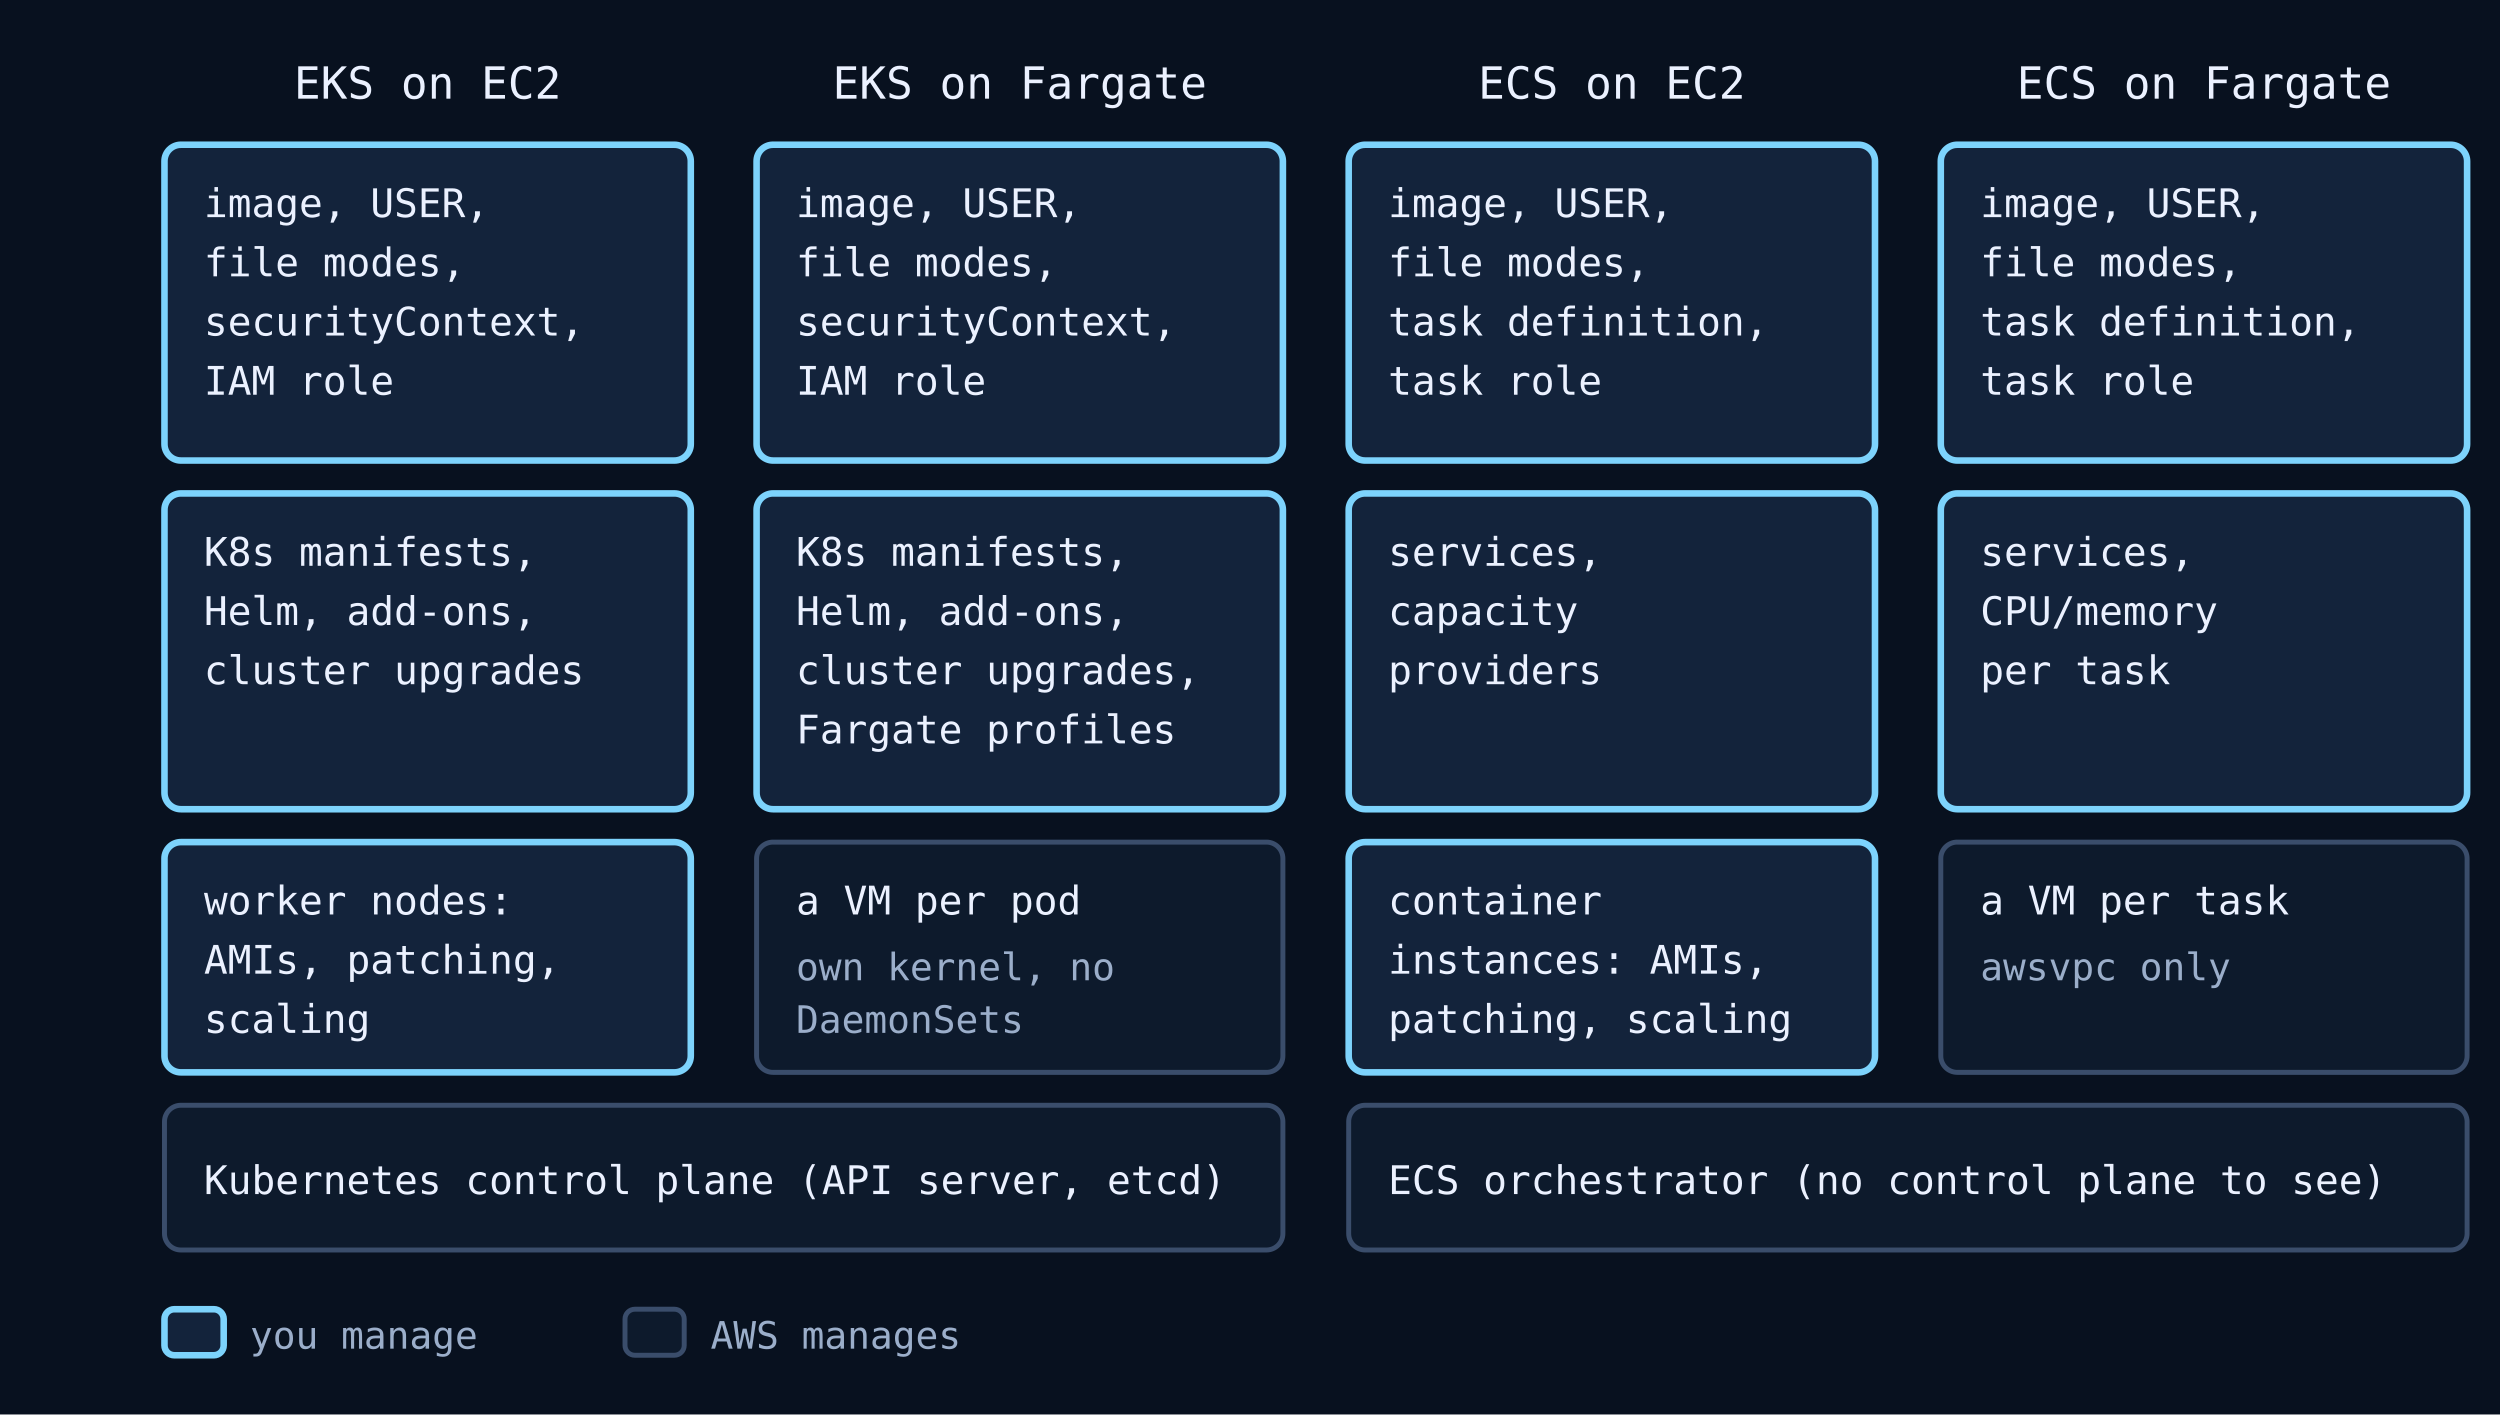
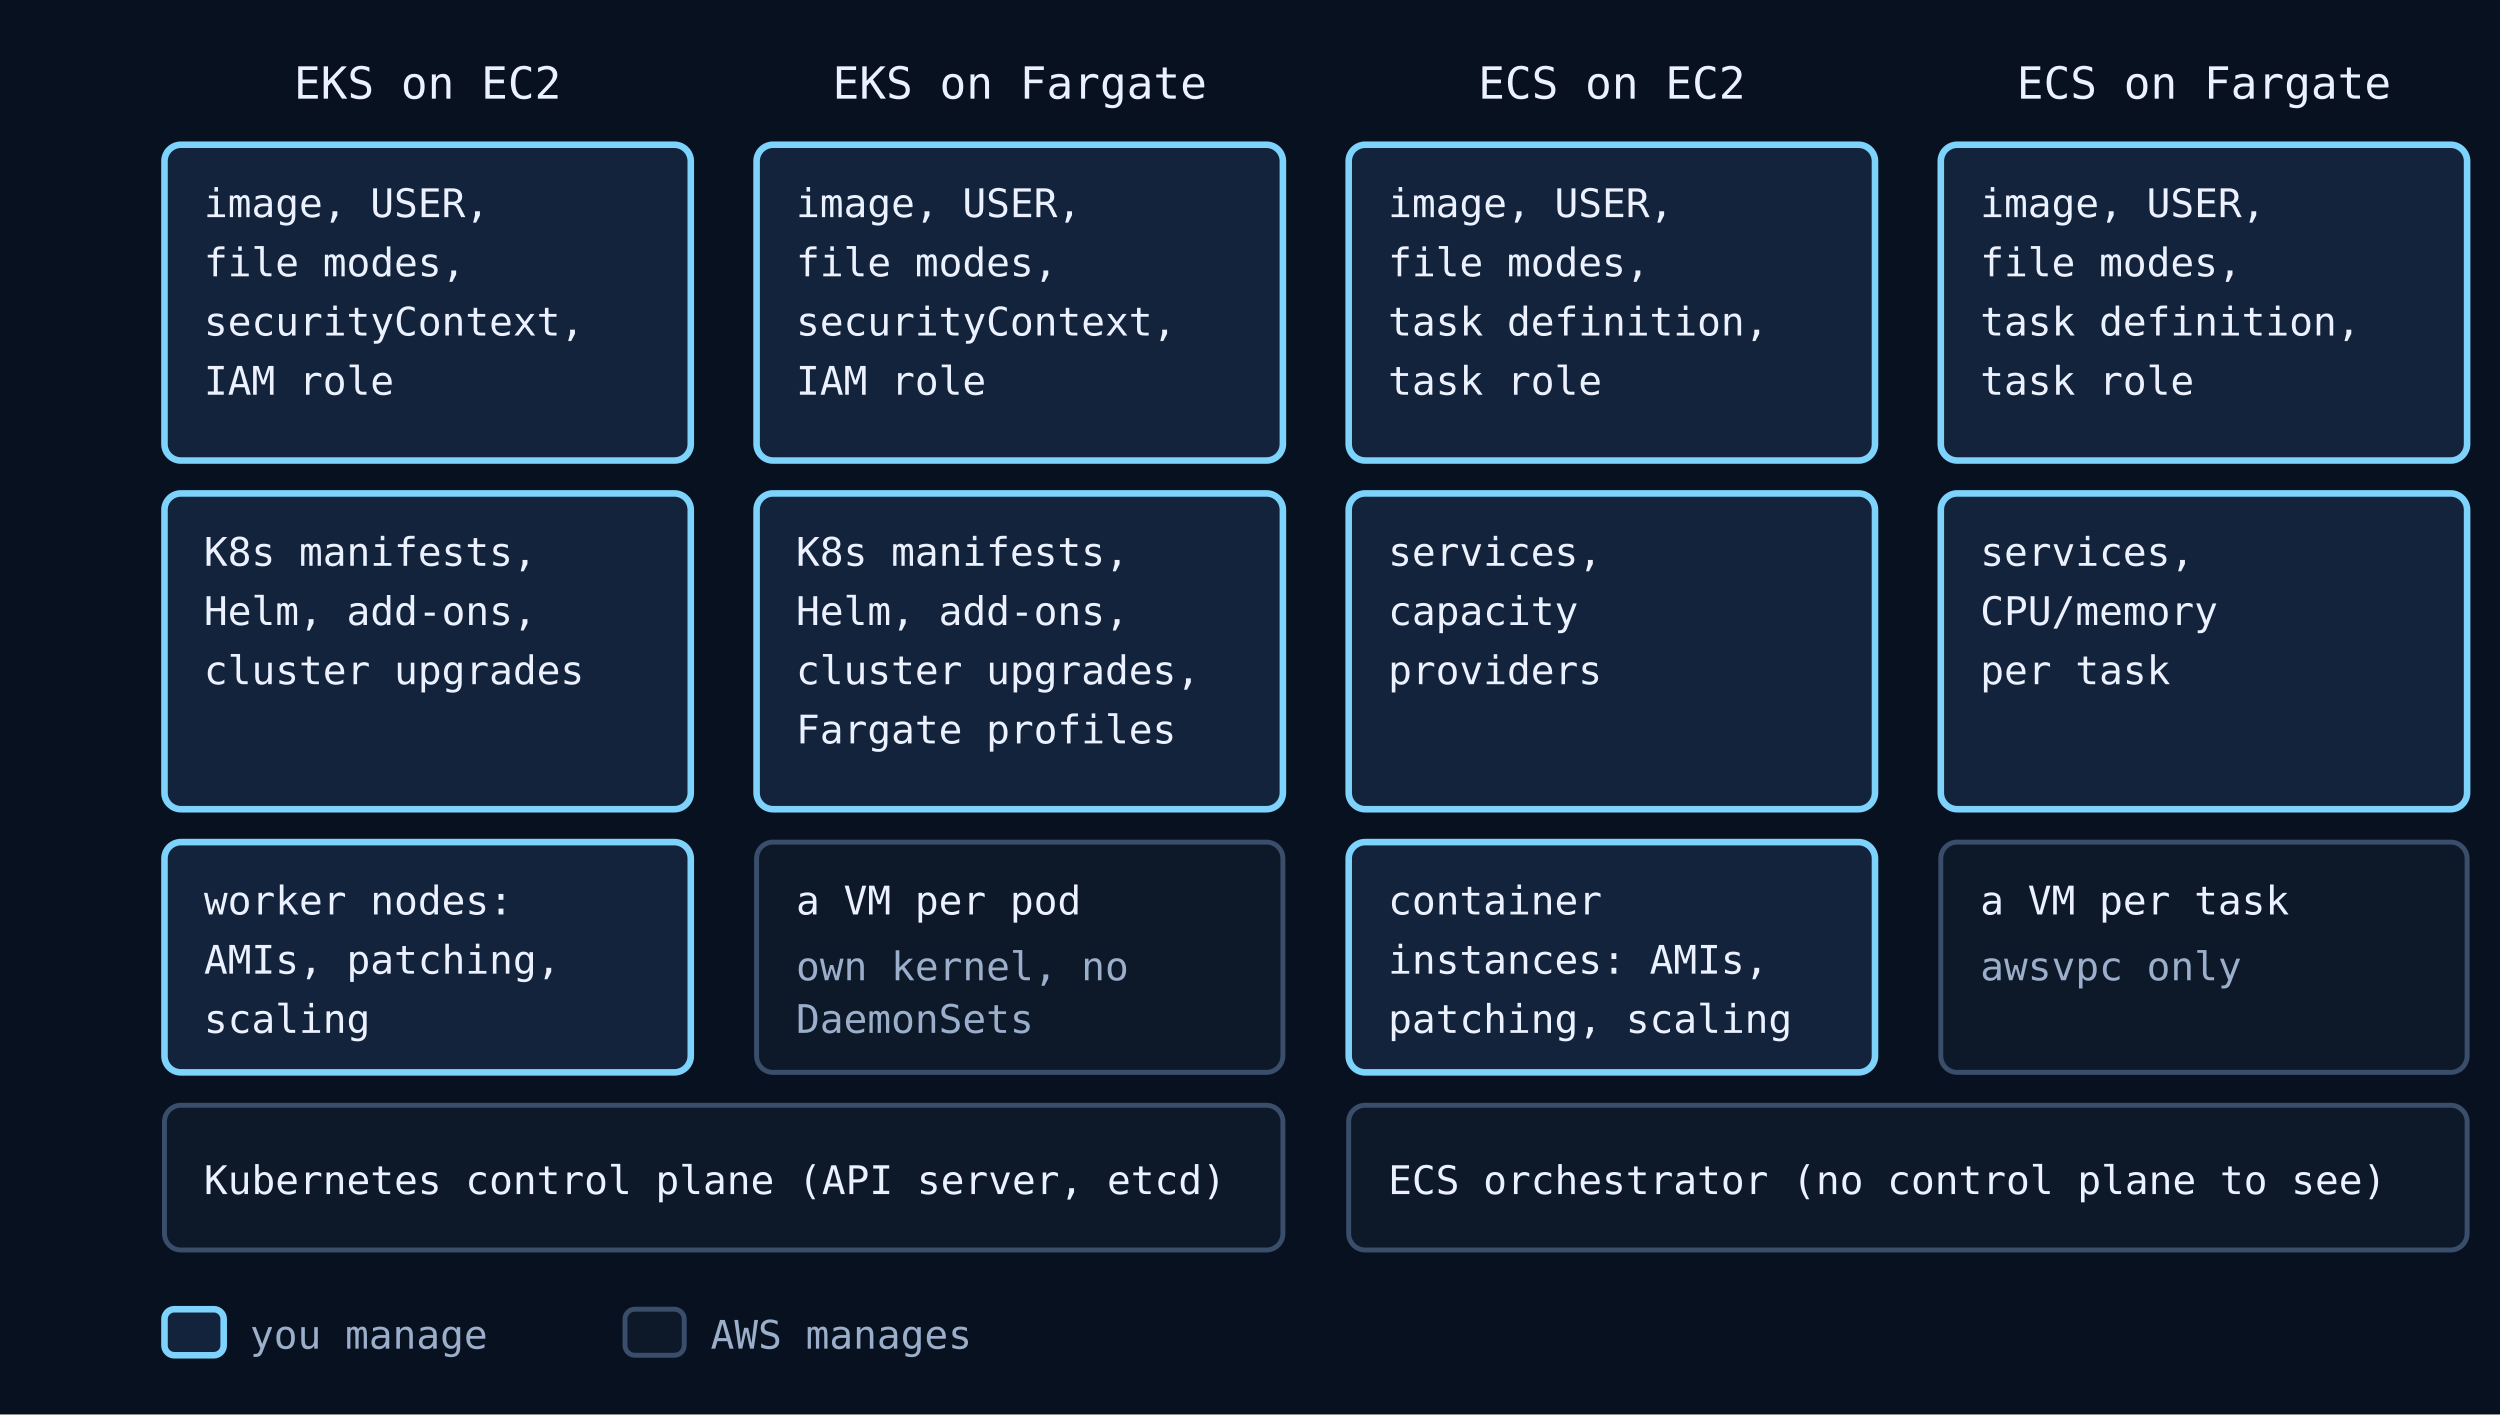
<svg xmlns="http://www.w3.org/2000/svg" viewBox="0 0 760 430" role="img" aria-labelledby="t">
  <style>
    text { font-family: ui-monospace, "SFMono-Regular", Consolas, Menlo, monospace; fill: #ebf1ff; font-size: 13.5px; }
    .small { font-size: 12px; }
-     .muted { fill: #9baeca; font-size: 11.5px; }
+     .muted { fill: #9baeca; font-size: 12px; }
    .acc { fill: #7dd3fc; font-size: 12px; }
-     .aws { fill: #0d1a2c; stroke: #3a4d6b; stroke-width: 1.5; }
+     .aws { fill: #0d1829; stroke: #3a4d6b; stroke-width: 1.5; }
    .you { fill: #13233b; stroke: #7dd3fc; stroke-width: 2; }
  </style>
  <rect width="760" height="430" fill="#08111f" />
  <text x="130" y="30" text-anchor="middle">EKS on EC2</text>
  <text x="310" y="30" text-anchor="middle">EKS on Fargate</text>
  <text x="490" y="30" text-anchor="middle">ECS on EC2</text>
  <text x="670" y="30" text-anchor="middle">ECS on Fargate</text>
  <rect class="you" x="50" y="44" width="160" height="96" rx="5" />
  <text class="small" x="62" y="66">image, USER,</text>
  <text class="small" x="62" y="84">file modes,</text>
  <text class="small" x="62" y="102">securityContext,</text>
  <text class="small" x="62" y="120">IAM role</text>
  <rect class="you" x="230" y="44" width="160" height="96" rx="5" />
  <text class="small" x="242" y="66">image, USER,</text>
  <text class="small" x="242" y="84">file modes,</text>
  <text class="small" x="242" y="102">securityContext,</text>
  <text class="small" x="242" y="120">IAM role</text>
  <rect class="you" x="410" y="44" width="160" height="96" rx="5" />
  <text class="small" x="422" y="66">image, USER,</text>
  <text class="small" x="422" y="84">file modes,</text>
  <text class="small" x="422" y="102">task definition,</text>
  <text class="small" x="422" y="120">task role</text>
  <rect class="you" x="590" y="44" width="160" height="96" rx="5" />
  <text class="small" x="602" y="66">image, USER,</text>
  <text class="small" x="602" y="84">file modes,</text>
  <text class="small" x="602" y="102">task definition,</text>
  <text class="small" x="602" y="120">task role</text>
  <rect class="you" x="50" y="150" width="160" height="96" rx="5" />
  <text class="small" x="62" y="172">K8s manifests,</text>
  <text class="small" x="62" y="190">Helm, add-ons,</text>
  <text class="small" x="62" y="208">cluster upgrades</text>
  <rect class="you" x="230" y="150" width="160" height="96" rx="5" />
  <text class="small" x="242" y="172">K8s manifests,</text>
  <text class="small" x="242" y="190">Helm, add-ons,</text>
  <text class="small" x="242" y="208">cluster upgrades,</text>
  <text class="small" x="242" y="226">Fargate profiles</text>
  <rect class="you" x="410" y="150" width="160" height="96" rx="5" />
  <text class="small" x="422" y="172">services,</text>
  <text class="small" x="422" y="190">capacity</text>
  <text class="small" x="422" y="208">providers</text>
  <rect class="you" x="590" y="150" width="160" height="96" rx="5" />
  <text class="small" x="602" y="172">services,</text>
  <text class="small" x="602" y="190">CPU/memory</text>
  <text class="small" x="602" y="208">per task</text>
  <rect class="you" x="50" y="256" width="160" height="70" rx="5" />
  <text class="small" x="62" y="278">worker nodes:</text>
  <text class="small" x="62" y="296">AMIs, patching,</text>
  <text class="small" x="62" y="314">scaling</text>
  <rect class="aws" x="230" y="256" width="160" height="70" rx="5" />
  <text class="small" x="242" y="278">a VM per pod</text>
  <text class="muted" x="242" y="298">own kernel, no</text>
  <text class="muted" x="242" y="314">DaemonSets</text>
  <rect class="you" x="410" y="256" width="160" height="70" rx="5" />
  <text class="small" x="422" y="278">container</text>
  <text class="small" x="422" y="296">instances: AMIs,</text>
  <text class="small" x="422" y="314">patching, scaling</text>
  <rect class="aws" x="590" y="256" width="160" height="70" rx="5" />
  <text class="small" x="602" y="278">a VM per task</text>
  <text class="muted" x="602" y="298">awsvpc only</text>
  <rect class="aws" x="50" y="336" width="340" height="44" rx="5" />
  <text class="small" x="62" y="363">Kubernetes control plane (API server, etcd)</text>
  <rect class="aws" x="410" y="336" width="340" height="44" rx="5" />
  <text class="small" x="422" y="363">ECS orchestrator (no control plane to see)</text>
  <rect class="you" x="50" y="398" width="18" height="14" rx="3" />
  <text class="muted" x="76" y="410">you manage</text>
  <rect class="aws" x="190" y="398" width="18" height="14" rx="3" />
  <text class="muted" x="216" y="410">AWS manages</text>
</svg>
